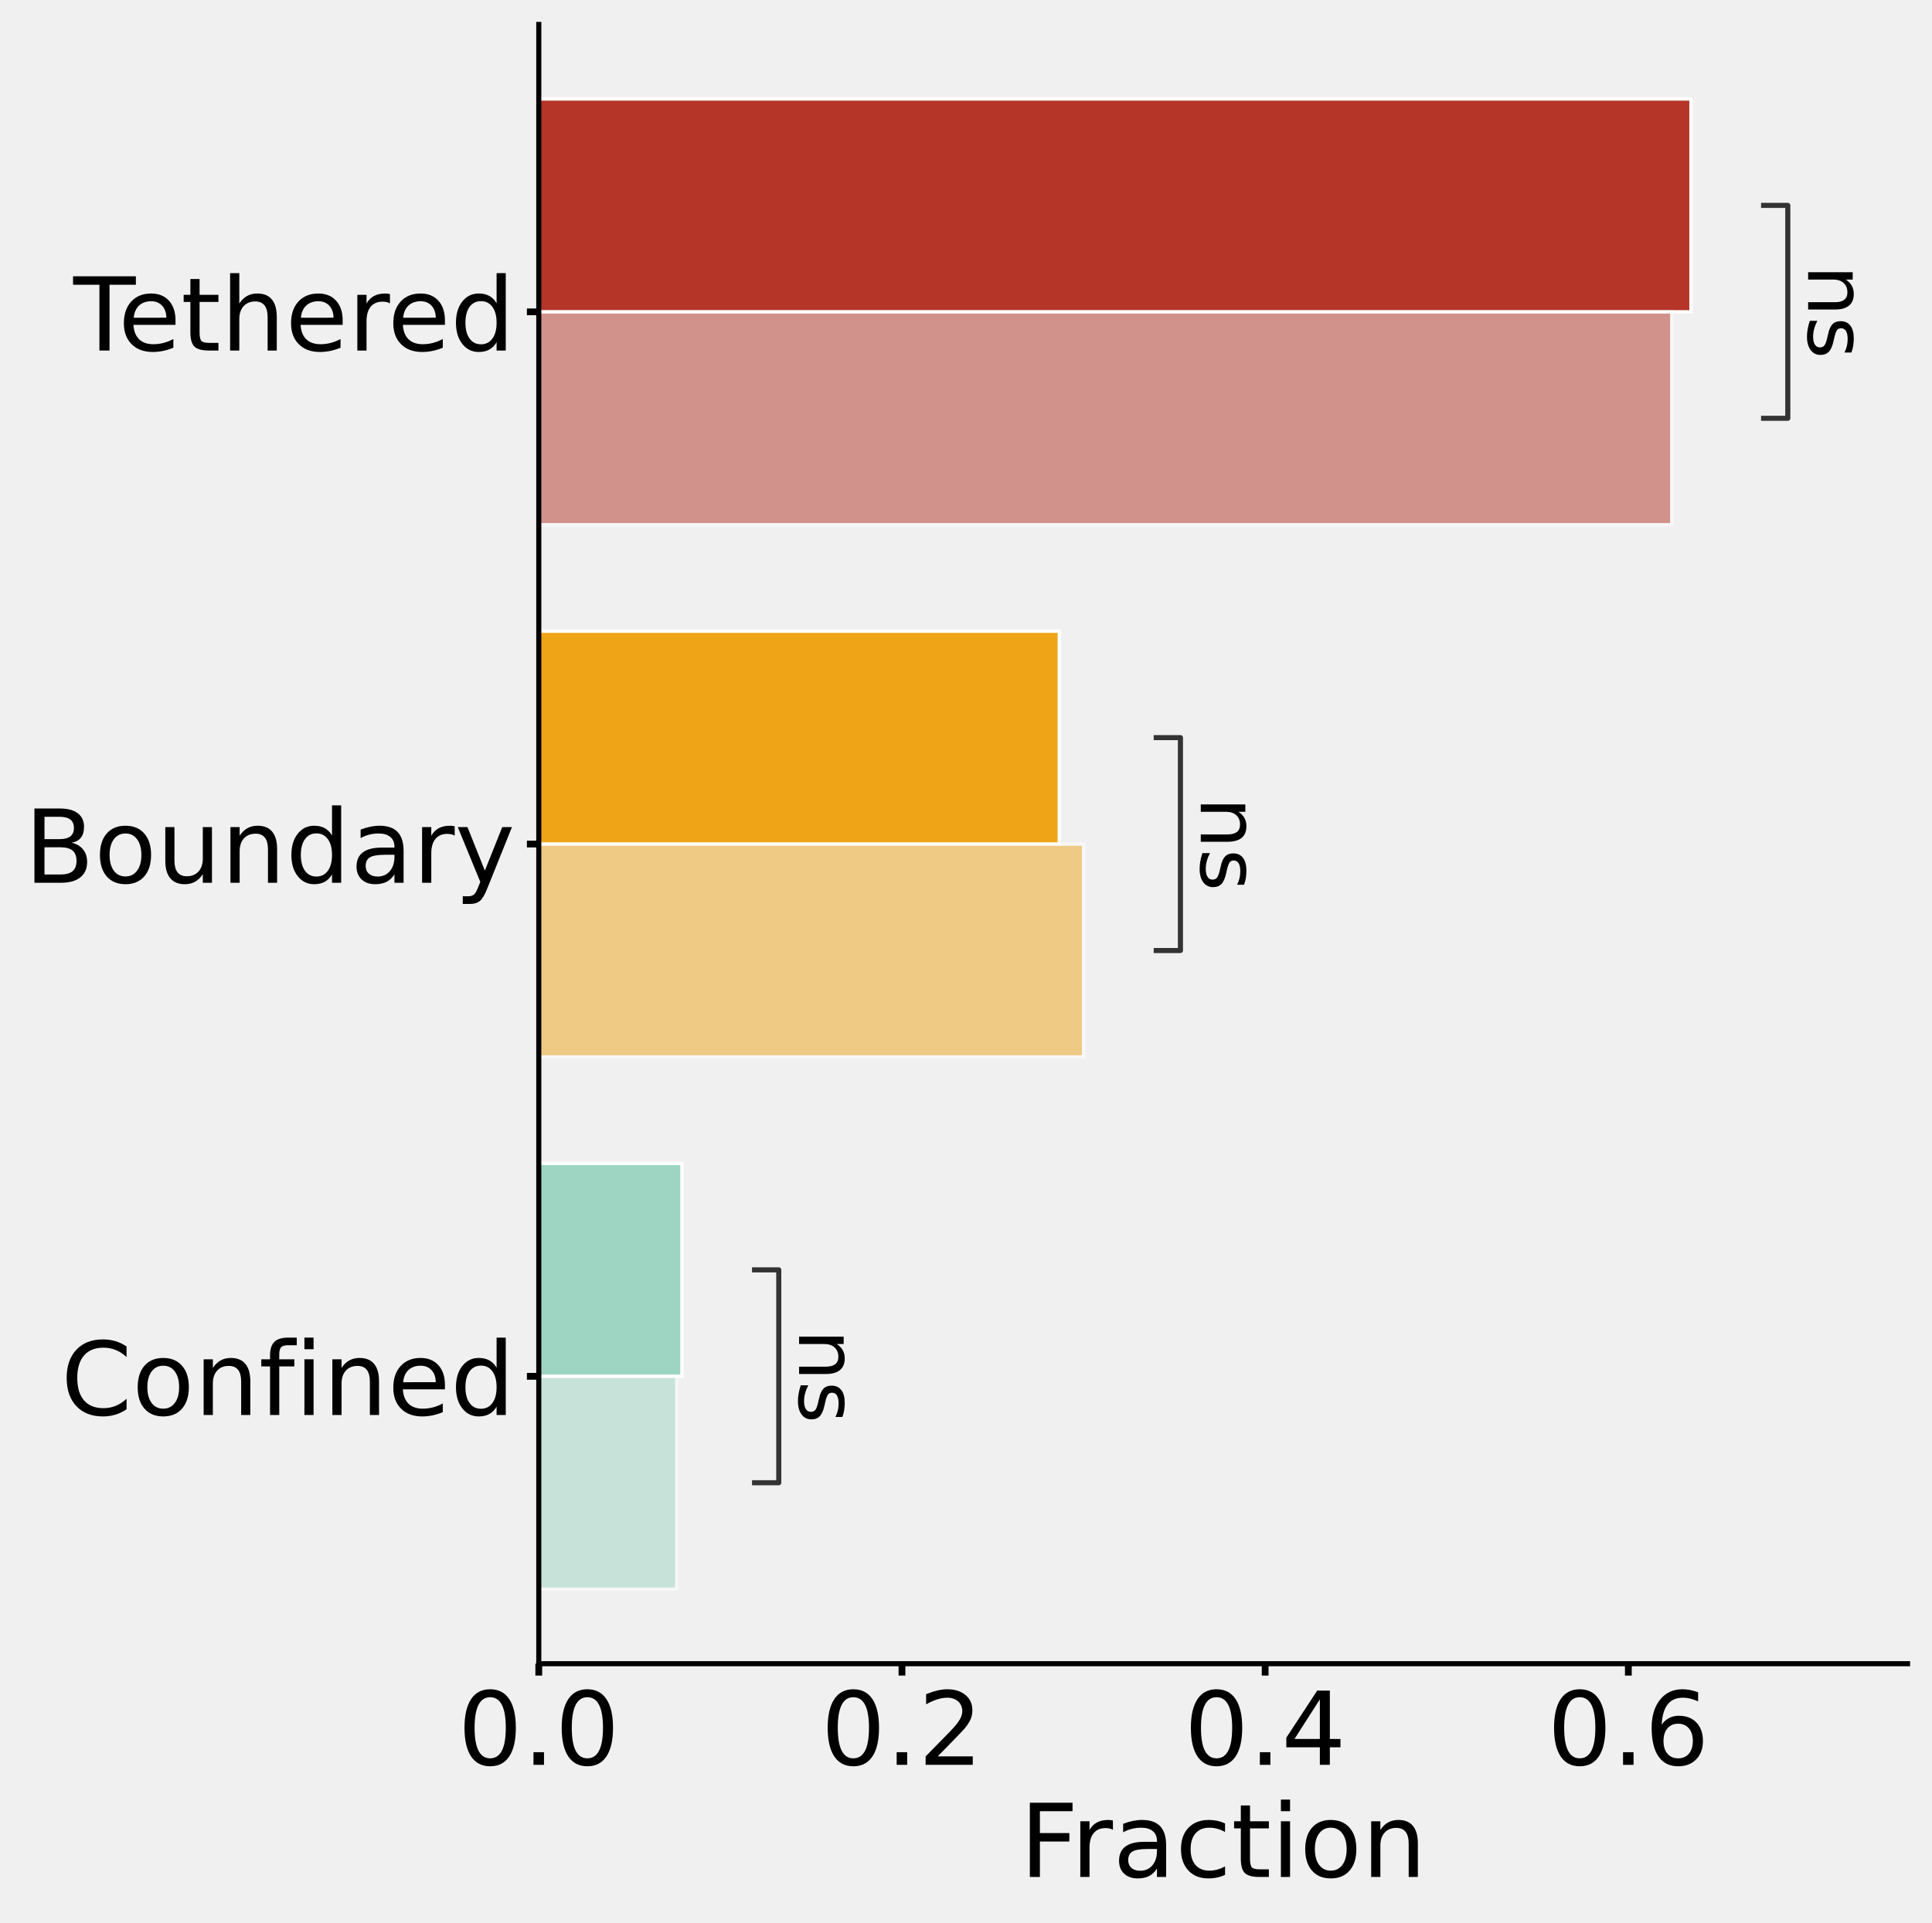
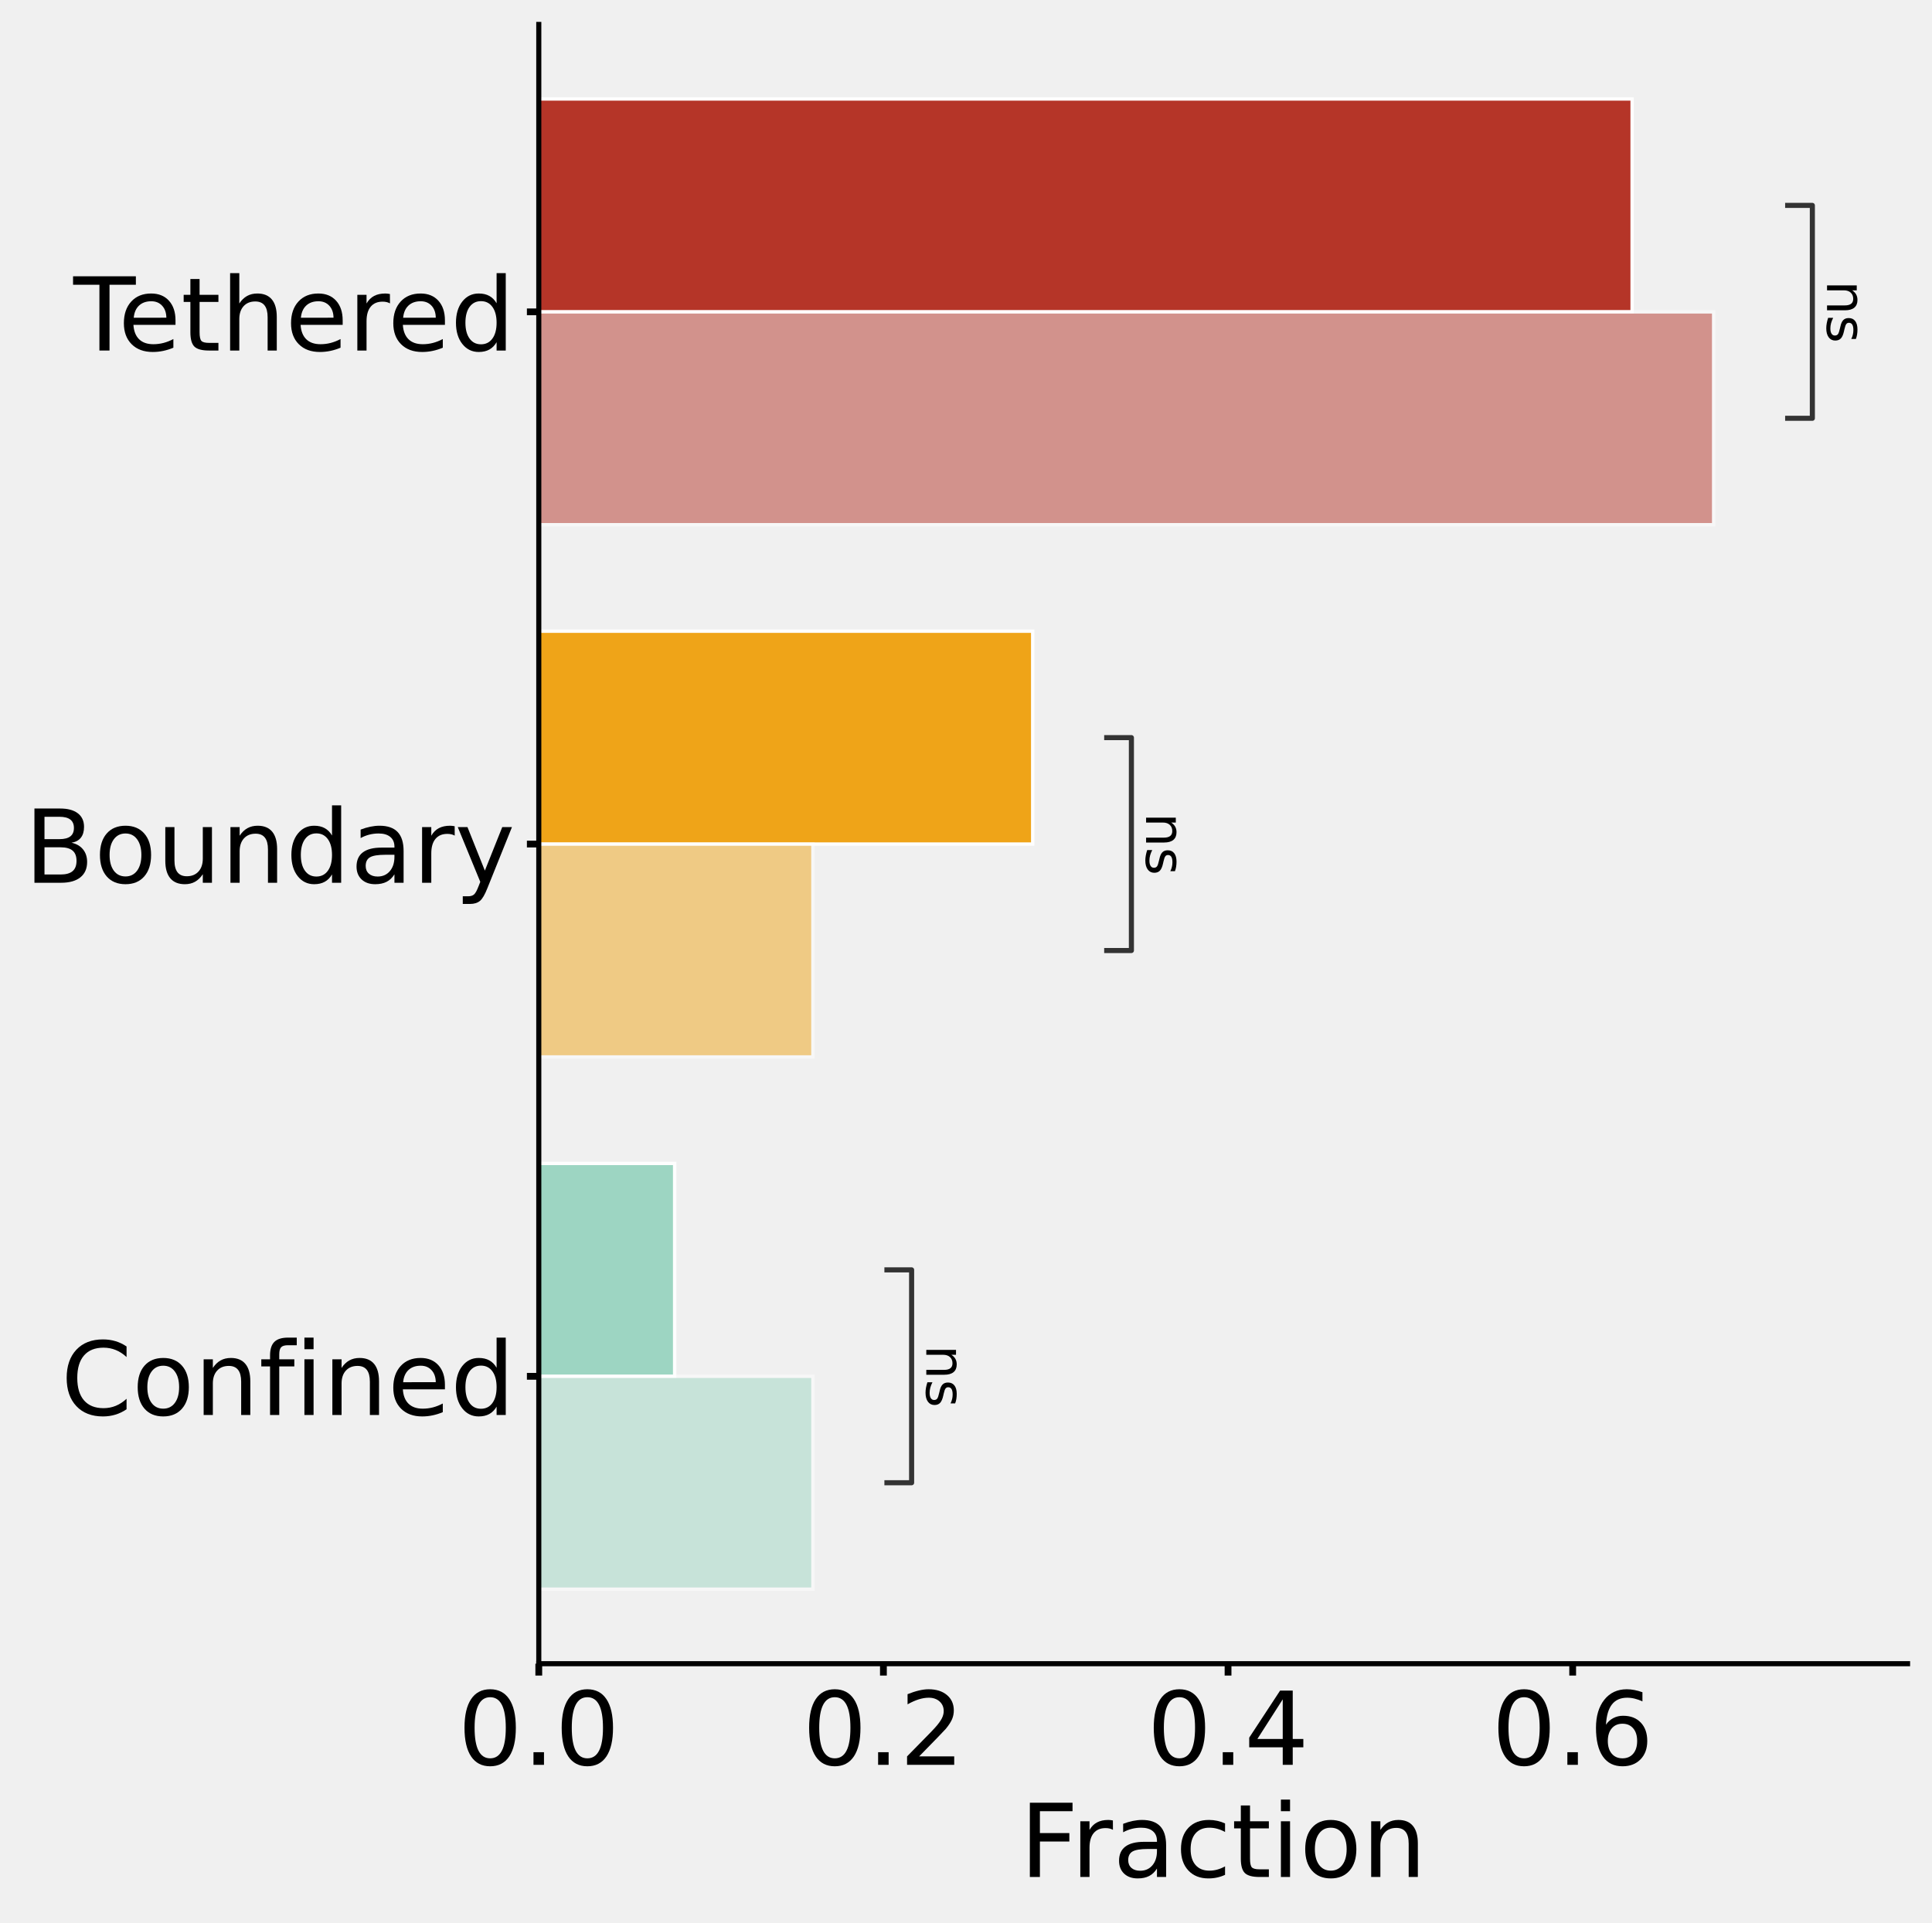
<svg xmlns="http://www.w3.org/2000/svg" xmlns:xlink="http://www.w3.org/1999/xlink" width="569.013pt" height="566.389pt" viewBox="0 0 569.013 566.389" version="1.1">
  <defs>
    <style type="text/css">*{stroke-linejoin: round; stroke-linecap: butt}</style>
  </defs>
  <g id="figure_1">
    <g id="patch_1">
      <path d="M 0 566.389  L 569.013 566.389  L 569.013 0  L 0 0  L 0 566.389  z " style="fill: none" />
    </g>
    <g id="axes_1">
      <g id="patch_2">
        <path d="M 158.683 490.12  L 561.813 490.12  L 561.813 7.2  L 158.683 7.2  L 158.683 490.12  z " style="fill: none" />
      </g>
      <g id="patch_3">
-         <path d="M 158.683 29.151  L 498.038 29.151  L 498.038 91.868  L 158.683 91.868  z " clip-path="url(#p377c1f86a9)" style="fill: #ae2012; opacity: 0.9; stroke: #ffffff; stroke-linejoin: miter" />
+         <path d="M 158.683 29.151  L 480.698 29.151  L 480.698 91.868  L 158.683 91.868  z " clip-path="url(#p7e81b44d6f)" style="fill: #ae2012; opacity: 0.9; stroke: #ffffff; stroke-linejoin: miter" />
      </g>
      <g id="patch_4">
-         <path d="M 158.683 185.943  L 311.988 185.943  L 311.988 248.66  L 158.683 248.66  z " clip-path="url(#p377c1f86a9)" style="fill: #ee9b00; opacity: 0.9; stroke: #ffffff; stroke-linejoin: miter" />
+         <path d="M 158.683 185.943  L 304.154 185.943  L 304.154 248.66  L 158.683 248.66  z " clip-path="url(#p7e81b44d6f)" style="fill: #ee9b00; opacity: 0.9; stroke: #ffffff; stroke-linejoin: miter" />
      </g>
      <g id="patch_5">
-         <path d="M 158.683 342.735  L 200.854 342.735  L 200.854 405.452  L 158.683 405.452  z " clip-path="url(#p377c1f86a9)" style="fill: #94d2bd; opacity: 0.9; stroke: #ffffff; stroke-linejoin: miter" />
+         <path d="M 158.683 342.735  L 198.699 342.735  L 198.699 405.452  L 158.683 405.452  z " clip-path="url(#p7e81b44d6f)" style="fill: #94d2bd; opacity: 0.9; stroke: #ffffff; stroke-linejoin: miter" />
      </g>
      <g id="patch_6">
-         <path d="M 158.683 91.868  L 492.391 91.868  L 492.391 154.585  L 158.683 154.585  z " clip-path="url(#p377c1f86a9)" style="fill: #ae2012; opacity: 0.45; stroke: #ffffff; stroke-linejoin: miter" />
+         <path d="M 158.683 91.868  L 504.708 91.868  L 504.708 154.585  L 158.683 154.585  z " clip-path="url(#p7e81b44d6f)" style="fill: #ae2012; opacity: 0.45; stroke: #ffffff; stroke-linejoin: miter" />
      </g>
      <g id="patch_7">
-         <path d="M 158.683 248.66  L 319.156 248.66  L 319.156 311.377  L 158.683 311.377  z " clip-path="url(#p377c1f86a9)" style="fill: #ee9b00; opacity: 0.45; stroke: #ffffff; stroke-linejoin: miter" />
+         <path d="M 158.683 248.66  L 239.422 248.66  L 239.422 311.377  L 158.683 311.377  z " clip-path="url(#p7e81b44d6f)" style="fill: #ee9b00; opacity: 0.45; stroke: #ffffff; stroke-linejoin: miter" />
      </g>
      <g id="patch_8">
-         <path d="M 158.683 405.452  L 199.333 405.452  L 199.333 468.169  L 158.683 468.169  z " clip-path="url(#p377c1f86a9)" style="fill: #94d2bd; opacity: 0.45; stroke: #ffffff; stroke-linejoin: miter" />
+         <path d="M 158.683 405.452  L 239.422 405.452  L 239.422 468.169  L 158.683 468.169  z " clip-path="url(#p7e81b44d6f)" style="fill: #94d2bd; opacity: 0.45; stroke: #ffffff; stroke-linejoin: miter" />
      </g>
      <g id="patch_9">
-         <path d="M 158.683 91.868  L 158.683 91.868  L 158.683 91.868  L 158.683 91.868  z " clip-path="url(#p377c1f86a9)" style="fill: #808080; stroke: #ffffff; stroke-linejoin: miter" />
+         <path d="M 158.683 91.868  L 158.683 91.868  L 158.683 91.868  L 158.683 91.868  z " clip-path="url(#p7e81b44d6f)" style="fill: #808080; stroke: #ffffff; stroke-linejoin: miter" />
      </g>
      <g id="patch_10">
-         <path d="M 158.683 91.868  L 158.683 91.868  L 158.683 91.868  L 158.683 91.868  z " clip-path="url(#p377c1f86a9)" style="fill: #808080; stroke: #ffffff; stroke-linejoin: miter" />
+         <path d="M 158.683 91.868  L 158.683 91.868  L 158.683 91.868  L 158.683 91.868  z " clip-path="url(#p7e81b44d6f)" style="fill: #808080; stroke: #ffffff; stroke-linejoin: miter" />
      </g>
      <g id="matplotlib.axis_1">
        <g id="xtick_1">
          <g id="line2d_1">
            <defs>
-               <path id="m9a70f101ea" d="M 0 0  L 0 3.5  " style="stroke: #000000; stroke-width: 2" />
+               <path id="mabb30097d1" d="M 0 0  L 0 3.5  " style="stroke: #000000; stroke-width: 2" />
            </defs>
            <g>
-               <use xlink:href="#m9a70f101ea" x="158.683" y="490.12" style="stroke: #000000; stroke-width: 2" />
+               <use xlink:href="#mabb30097d1" x="158.683" y="490.12" style="stroke: #000000; stroke-width: 2" />
            </g>
          </g>
          <g id="text_1">
            <g transform="translate(134.8281 519.9153) scale(0.3 -0.3)">
              <defs>
                <path id="DejaVuSans-30" d="M 2034 4250  Q 1547 4250 1301 3770  Q 1056 3291 1056 2328  Q 1056 1369 1301 889  Q 1547 409 2034 409  Q 2525 409 2770 889  Q 3016 1369 3016 2328  Q 3016 3291 2770 3770  Q 2525 4250 2034 4250  z M 2034 4750  Q 2819 4750 3233 4129  Q 3647 3509 3647 2328  Q 3647 1150 3233 529  Q 2819 -91 2034 -91  Q 1250 -91 836 529  Q 422 1150 422 2328  Q 422 3509 836 4129  Q 1250 4750 2034 4750  z " transform="scale(0.015625)" />
                <path id="DejaVuSans-2e" d="M 684 794  L 1344 794  L 1344 0  L 684 0  L 684 794  z " transform="scale(0.015625)" />
              </defs>
              <use xlink:href="#DejaVuSans-30" />
              <use xlink:href="#DejaVuSans-2e" transform="translate(63.62305 0)" />
              <use xlink:href="#DejaVuSans-30" transform="translate(95.41016 0)" />
            </g>
          </g>
        </g>
        <g id="xtick_2">
          <g id="line2d_2">
            <g>
-               <use xlink:href="#m9a70f101ea" x="265.649" y="490.12" style="stroke: #000000; stroke-width: 2" />
+               <use xlink:href="#mabb30097d1" x="260.183" y="490.12" style="stroke: #000000; stroke-width: 2" />
            </g>
          </g>
          <g id="text_2">
-             <g transform="translate(241.7945 519.9153) scale(0.3 -0.3)">
+             <g transform="translate(236.3287 519.9153) scale(0.3 -0.3)">
              <defs>
                <path id="DejaVuSans-32" d="M 1228 531  L 3431 531  L 3431 0  L 469 0  L 469 531  Q 828 903 1448 1529  Q 2069 2156 2228 2338  Q 2531 2678 2651 2914  Q 2772 3150 2772 3378  Q 2772 3750 2511 3984  Q 2250 4219 1831 4219  Q 1534 4219 1204 4116  Q 875 4013 500 3803  L 500 4441  Q 881 4594 1212 4672  Q 1544 4750 1819 4750  Q 2544 4750 2975 4387  Q 3406 4025 3406 3419  Q 3406 3131 3298 2873  Q 3191 2616 2906 2266  Q 2828 2175 2409 1742  Q 1991 1309 1228 531  z " transform="scale(0.015625)" />
              </defs>
              <use xlink:href="#DejaVuSans-30" />
              <use xlink:href="#DejaVuSans-2e" transform="translate(63.62305 0)" />
              <use xlink:href="#DejaVuSans-32" transform="translate(95.41016 0)" />
            </g>
          </g>
        </g>
        <g id="xtick_3">
          <g id="line2d_3">
            <g>
-               <use xlink:href="#m9a70f101ea" x="372.616" y="490.12" style="stroke: #000000; stroke-width: 2" />
+               <use xlink:href="#mabb30097d1" x="361.684" y="490.12" style="stroke: #000000; stroke-width: 2" />
            </g>
          </g>
          <g id="text_3">
-             <g transform="translate(348.7609 519.9153) scale(0.3 -0.3)">
+             <g transform="translate(337.8294 519.9153) scale(0.3 -0.3)">
              <defs>
                <path id="DejaVuSans-34" d="M 2419 4116  L 825 1625  L 2419 1625  L 2419 4116  z M 2253 4666  L 3047 4666  L 3047 1625  L 3713 1625  L 3713 1100  L 3047 1100  L 3047 0  L 2419 0  L 2419 1100  L 313 1100  L 313 1709  L 2253 4666  z " transform="scale(0.015625)" />
              </defs>
              <use xlink:href="#DejaVuSans-30" />
              <use xlink:href="#DejaVuSans-2e" transform="translate(63.62305 0)" />
              <use xlink:href="#DejaVuSans-34" transform="translate(95.41016 0)" />
            </g>
          </g>
        </g>
        <g id="xtick_4">
          <g id="line2d_4">
            <g>
-               <use xlink:href="#m9a70f101ea" x="479.582" y="490.12" style="stroke: #000000; stroke-width: 2" />
+               <use xlink:href="#mabb30097d1" x="463.185" y="490.12" style="stroke: #000000; stroke-width: 2" />
            </g>
          </g>
          <g id="text_4">
-             <g transform="translate(455.7273 519.9153) scale(0.3 -0.3)">
+             <g transform="translate(439.33 519.9153) scale(0.3 -0.3)">
              <defs>
                <path id="DejaVuSans-36" d="M 2113 2584  Q 1688 2584 1439 2293  Q 1191 2003 1191 1497  Q 1191 994 1439 701  Q 1688 409 2113 409  Q 2538 409 2786 701  Q 3034 994 3034 1497  Q 3034 2003 2786 2293  Q 2538 2584 2113 2584  z M 3366 4563  L 3366 3988  Q 3128 4100 2886 4159  Q 2644 4219 2406 4219  Q 1781 4219 1451 3797  Q 1122 3375 1075 2522  Q 1259 2794 1537 2939  Q 1816 3084 2150 3084  Q 2853 3084 3261 2657  Q 3669 2231 3669 1497  Q 3669 778 3244 343  Q 2819 -91 2113 -91  Q 1303 -91 875 529  Q 447 1150 447 2328  Q 447 3434 972 4092  Q 1497 4750 2381 4750  Q 2619 4750 2861 4703  Q 3103 4656 3366 4563  z " transform="scale(0.015625)" />
              </defs>
              <use xlink:href="#DejaVuSans-30" />
              <use xlink:href="#DejaVuSans-2e" transform="translate(63.62305 0)" />
              <use xlink:href="#DejaVuSans-36" transform="translate(95.41016 0)" />
            </g>
          </g>
        </g>
        <g id="text_5">
          <g transform="translate(300.3697 552.9497) scale(0.3 -0.3)">
            <defs>
              <path id="DejaVuSans-46" d="M 628 4666  L 3309 4666  L 3309 4134  L 1259 4134  L 1259 2759  L 3109 2759  L 3109 2228  L 1259 2228  L 1259 0  L 628 0  L 628 4666  z " transform="scale(0.015625)" />
              <path id="DejaVuSans-72" d="M 2631 2963  Q 2534 3019 2420 3045  Q 2306 3072 2169 3072  Q 1681 3072 1420 2755  Q 1159 2438 1159 1844  L 1159 0  L 581 0  L 581 3500  L 1159 3500  L 1159 2956  Q 1341 3275 1631 3429  Q 1922 3584 2338 3584  Q 2397 3584 2469 3576  Q 2541 3569 2628 3553  L 2631 2963  z " transform="scale(0.015625)" />
              <path id="DejaVuSans-61" d="M 2194 1759  Q 1497 1759 1228 1600  Q 959 1441 959 1056  Q 959 750 1161 570  Q 1363 391 1709 391  Q 2188 391 2477 730  Q 2766 1069 2766 1631  L 2766 1759  L 2194 1759  z M 3341 1997  L 3341 0  L 2766 0  L 2766 531  Q 2569 213 2275 61  Q 1981 -91 1556 -91  Q 1019 -91 701 211  Q 384 513 384 1019  Q 384 1609 779 1909  Q 1175 2209 1959 2209  L 2766 2209  L 2766 2266  Q 2766 2663 2505 2880  Q 2244 3097 1772 3097  Q 1472 3097 1187 3025  Q 903 2953 641 2809  L 641 3341  Q 956 3463 1253 3523  Q 1550 3584 1831 3584  Q 2591 3584 2966 3190  Q 3341 2797 3341 1997  z " transform="scale(0.015625)" />
              <path id="DejaVuSans-63" d="M 3122 3366  L 3122 2828  Q 2878 2963 2633 3030  Q 2388 3097 2138 3097  Q 1578 3097 1268 2742  Q 959 2388 959 1747  Q 959 1106 1268 751  Q 1578 397 2138 397  Q 2388 397 2633 464  Q 2878 531 3122 666  L 3122 134  Q 2881 22 2623 -34  Q 2366 -91 2075 -91  Q 1284 -91 818 406  Q 353 903 353 1747  Q 353 2603 823 3093  Q 1294 3584 2113 3584  Q 2378 3584 2631 3529  Q 2884 3475 3122 3366  z " transform="scale(0.015625)" />
              <path id="DejaVuSans-74" d="M 1172 4494  L 1172 3500  L 2356 3500  L 2356 3053  L 1172 3053  L 1172 1153  Q 1172 725 1289 603  Q 1406 481 1766 481  L 2356 481  L 2356 0  L 1766 0  Q 1100 0 847 248  Q 594 497 594 1153  L 594 3053  L 172 3053  L 172 3500  L 594 3500  L 594 4494  L 1172 4494  z " transform="scale(0.015625)" />
              <path id="DejaVuSans-69" d="M 603 3500  L 1178 3500  L 1178 0  L 603 0  L 603 3500  z M 603 4863  L 1178 4863  L 1178 4134  L 603 4134  L 603 4863  z " transform="scale(0.015625)" />
              <path id="DejaVuSans-6f" d="M 1959 3097  Q 1497 3097 1228 2736  Q 959 2375 959 1747  Q 959 1119 1226 758  Q 1494 397 1959 397  Q 2419 397 2687 759  Q 2956 1122 2956 1747  Q 2956 2369 2687 2733  Q 2419 3097 1959 3097  z M 1959 3584  Q 2709 3584 3137 3096  Q 3566 2609 3566 1747  Q 3566 888 3137 398  Q 2709 -91 1959 -91  Q 1206 -91 779 398  Q 353 888 353 1747  Q 353 2609 779 3096  Q 1206 3584 1959 3584  z " transform="scale(0.015625)" />
              <path id="DejaVuSans-6e" d="M 3513 2113  L 3513 0  L 2938 0  L 2938 2094  Q 2938 2591 2744 2837  Q 2550 3084 2163 3084  Q 1697 3084 1428 2787  Q 1159 2491 1159 1978  L 1159 0  L 581 0  L 581 3500  L 1159 3500  L 1159 2956  Q 1366 3272 1645 3428  Q 1925 3584 2291 3584  Q 2894 3584 3203 3211  Q 3513 2838 3513 2113  z " transform="scale(0.015625)" />
            </defs>
            <use xlink:href="#DejaVuSans-46" />
            <use xlink:href="#DejaVuSans-72" transform="translate(50.26953 0)" />
            <use xlink:href="#DejaVuSans-61" transform="translate(91.38281 0)" />
            <use xlink:href="#DejaVuSans-63" transform="translate(152.6621 0)" />
            <use xlink:href="#DejaVuSans-74" transform="translate(207.6426 0)" />
            <use xlink:href="#DejaVuSans-69" transform="translate(246.8516 0)" />
            <use xlink:href="#DejaVuSans-6f" transform="translate(274.6348 0)" />
            <use xlink:href="#DejaVuSans-6e" transform="translate(335.8164 0)" />
          </g>
        </g>
      </g>
      <g id="matplotlib.axis_2">
        <g id="ytick_1">
          <g id="line2d_5">
            <defs>
-               <path id="m6d8dbdc36f" d="M 0 0  L -3.5 0  " style="stroke: #000000; stroke-width: 2" />
+               <path id="m6a58c9e767" d="M 0 0  L -3.5 0  " style="stroke: #000000; stroke-width: 2" />
            </defs>
            <g>
-               <use xlink:href="#m6d8dbdc36f" x="158.683" y="91.868" style="stroke: #000000; stroke-width: 2" />
+               <use xlink:href="#m6a58c9e767" x="158.683" y="91.868" style="stroke: #000000; stroke-width: 2" />
            </g>
          </g>
          <g id="text_6">
            <g transform="translate(21.60469 103.2654) scale(0.3 -0.3)">
              <defs>
                <path id="DejaVuSans-54" d="M -19 4666  L 3928 4666  L 3928 4134  L 2272 4134  L 2272 0  L 1638 0  L 1638 4134  L -19 4134  L -19 4666  z " transform="scale(0.015625)" />
                <path id="DejaVuSans-65" d="M 3597 1894  L 3597 1613  L 953 1613  Q 991 1019 1311 708  Q 1631 397 2203 397  Q 2534 397 2845 478  Q 3156 559 3463 722  L 3463 178  Q 3153 47 2828 -22  Q 2503 -91 2169 -91  Q 1331 -91 842 396  Q 353 884 353 1716  Q 353 2575 817 3079  Q 1281 3584 2069 3584  Q 2775 3584 3186 3129  Q 3597 2675 3597 1894  z M 3022 2063  Q 3016 2534 2758 2815  Q 2500 3097 2075 3097  Q 1594 3097 1305 2825  Q 1016 2553 972 2059  L 3022 2063  z " transform="scale(0.015625)" />
                <path id="DejaVuSans-68" d="M 3513 2113  L 3513 0  L 2938 0  L 2938 2094  Q 2938 2591 2744 2837  Q 2550 3084 2163 3084  Q 1697 3084 1428 2787  Q 1159 2491 1159 1978  L 1159 0  L 581 0  L 581 4863  L 1159 4863  L 1159 2956  Q 1366 3272 1645 3428  Q 1925 3584 2291 3584  Q 2894 3584 3203 3211  Q 3513 2838 3513 2113  z " transform="scale(0.015625)" />
                <path id="DejaVuSans-64" d="M 2906 2969  L 2906 4863  L 3481 4863  L 3481 0  L 2906 0  L 2906 525  Q 2725 213 2448 61  Q 2172 -91 1784 -91  Q 1150 -91 751 415  Q 353 922 353 1747  Q 353 2572 751 3078  Q 1150 3584 1784 3584  Q 2172 3584 2448 3432  Q 2725 3281 2906 2969  z M 947 1747  Q 947 1113 1208 752  Q 1469 391 1925 391  Q 2381 391 2643 752  Q 2906 1113 2906 1747  Q 2906 2381 2643 2742  Q 2381 3103 1925 3103  Q 1469 3103 1208 2742  Q 947 2381 947 1747  z " transform="scale(0.015625)" />
              </defs>
              <use xlink:href="#DejaVuSans-54" />
              <use xlink:href="#DejaVuSans-65" transform="translate(44.08398 0)" />
              <use xlink:href="#DejaVuSans-74" transform="translate(105.6074 0)" />
              <use xlink:href="#DejaVuSans-68" transform="translate(144.8164 0)" />
              <use xlink:href="#DejaVuSans-65" transform="translate(208.1953 0)" />
              <use xlink:href="#DejaVuSans-72" transform="translate(269.7188 0)" />
              <use xlink:href="#DejaVuSans-65" transform="translate(308.582 0)" />
              <use xlink:href="#DejaVuSans-64" transform="translate(370.1055 0)" />
            </g>
          </g>
        </g>
        <g id="ytick_2">
          <g id="line2d_6">
            <g>
-               <use xlink:href="#m6d8dbdc36f" x="158.683" y="248.66" style="stroke: #000000; stroke-width: 2" />
+               <use xlink:href="#m6a58c9e767" x="158.683" y="248.66" style="stroke: #000000; stroke-width: 2" />
            </g>
          </g>
          <g id="text_7">
            <g transform="translate(7.2 260.0577) scale(0.3 -0.3)">
              <defs>
                <path id="DejaVuSans-42" d="M 1259 2228  L 1259 519  L 2272 519  Q 2781 519 3026 730  Q 3272 941 3272 1375  Q 3272 1813 3026 2020  Q 2781 2228 2272 2228  L 1259 2228  z M 1259 4147  L 1259 2741  L 2194 2741  Q 2656 2741 2882 2914  Q 3109 3088 3109 3444  Q 3109 3797 2882 3972  Q 2656 4147 2194 4147  L 1259 4147  z M 628 4666  L 2241 4666  Q 2963 4666 3353 4366  Q 3744 4066 3744 3513  Q 3744 3084 3544 2831  Q 3344 2578 2956 2516  Q 3422 2416 3680 2098  Q 3938 1781 3938 1306  Q 3938 681 3513 340  Q 3088 0 2303 0  L 628 0  L 628 4666  z " transform="scale(0.015625)" />
                <path id="DejaVuSans-75" d="M 544 1381  L 544 3500  L 1119 3500  L 1119 1403  Q 1119 906 1312 657  Q 1506 409 1894 409  Q 2359 409 2629 706  Q 2900 1003 2900 1516  L 2900 3500  L 3475 3500  L 3475 0  L 2900 0  L 2900 538  Q 2691 219 2414 64  Q 2138 -91 1772 -91  Q 1169 -91 856 284  Q 544 659 544 1381  z M 1991 3584  L 1991 3584  z " transform="scale(0.015625)" />
                <path id="DejaVuSans-79" d="M 2059 -325  Q 1816 -950 1584 -1140  Q 1353 -1331 966 -1331  L 506 -1331  L 506 -850  L 844 -850  Q 1081 -850 1212 -737  Q 1344 -625 1503 -206  L 1606 56  L 191 3500  L 800 3500  L 1894 763  L 2988 3500  L 3597 3500  L 2059 -325  z " transform="scale(0.015625)" />
              </defs>
              <use xlink:href="#DejaVuSans-42" />
              <use xlink:href="#DejaVuSans-6f" transform="translate(68.60352 0)" />
              <use xlink:href="#DejaVuSans-75" transform="translate(129.7852 0)" />
              <use xlink:href="#DejaVuSans-6e" transform="translate(193.1641 0)" />
              <use xlink:href="#DejaVuSans-64" transform="translate(256.543 0)" />
              <use xlink:href="#DejaVuSans-61" transform="translate(320.0195 0)" />
              <use xlink:href="#DejaVuSans-72" transform="translate(381.2988 0)" />
              <use xlink:href="#DejaVuSans-79" transform="translate(422.4121 0)" />
            </g>
          </g>
        </g>
        <g id="ytick_3">
          <g id="line2d_7">
            <g>
-               <use xlink:href="#m6d8dbdc36f" x="158.683" y="405.452" style="stroke: #000000; stroke-width: 2" />
+               <use xlink:href="#m6a58c9e767" x="158.683" y="405.452" style="stroke: #000000; stroke-width: 2" />
            </g>
          </g>
          <g id="text_8">
            <g transform="translate(17.95312 416.8499) scale(0.3 -0.3)">
              <defs>
                <path id="DejaVuSans-43" d="M 4122 4306  L 4122 3641  Q 3803 3938 3442 4084  Q 3081 4231 2675 4231  Q 1875 4231 1450 3742  Q 1025 3253 1025 2328  Q 1025 1406 1450 917  Q 1875 428 2675 428  Q 3081 428 3442 575  Q 3803 722 4122 1019  L 4122 359  Q 3791 134 3420 21  Q 3050 -91 2638 -91  Q 1578 -91 968 557  Q 359 1206 359 2328  Q 359 3453 968 4101  Q 1578 4750 2638 4750  Q 3056 4750 3426 4639  Q 3797 4528 4122 4306  z " transform="scale(0.015625)" />
                <path id="DejaVuSans-66" d="M 2375 4863  L 2375 4384  L 1825 4384  Q 1516 4384 1395 4259  Q 1275 4134 1275 3809  L 1275 3500  L 2222 3500  L 2222 3053  L 1275 3053  L 1275 0  L 697 0  L 697 3053  L 147 3053  L 147 3500  L 697 3500  L 697 3744  Q 697 4328 969 4595  Q 1241 4863 1831 4863  L 2375 4863  z " transform="scale(0.015625)" />
              </defs>
              <use xlink:href="#DejaVuSans-43" />
              <use xlink:href="#DejaVuSans-6f" transform="translate(69.82422 0)" />
              <use xlink:href="#DejaVuSans-6e" transform="translate(131.0059 0)" />
              <use xlink:href="#DejaVuSans-66" transform="translate(194.3848 0)" />
              <use xlink:href="#DejaVuSans-69" transform="translate(229.5898 0)" />
              <use xlink:href="#DejaVuSans-6e" transform="translate(257.373 0)" />
              <use xlink:href="#DejaVuSans-65" transform="translate(320.752 0)" />
              <use xlink:href="#DejaVuSans-64" transform="translate(382.2754 0)" />
            </g>
          </g>
        </g>
      </g>
      <g id="line2d_8">
-         <path clip-path="url(#p377c1f86a9)" style="fill: none; stroke: #424242; stroke-width: 2.25; stroke-linecap: square" />
+         <path clip-path="url(#p7e81b44d6f)" style="fill: none; stroke: #424242; stroke-width: 2.25; stroke-linecap: square" />
      </g>
      <g id="line2d_9">
-         <path clip-path="url(#p377c1f86a9)" style="fill: none; stroke: #424242; stroke-width: 2.25; stroke-linecap: square" />
+         <path clip-path="url(#p7e81b44d6f)" style="fill: none; stroke: #424242; stroke-width: 2.25; stroke-linecap: square" />
      </g>
      <g id="line2d_10">
-         <path clip-path="url(#p377c1f86a9)" style="fill: none; stroke: #424242; stroke-width: 2.25; stroke-linecap: square" />
+         <path clip-path="url(#p7e81b44d6f)" style="fill: none; stroke: #424242; stroke-width: 2.25; stroke-linecap: square" />
      </g>
      <g id="line2d_11">
-         <path clip-path="url(#p377c1f86a9)" style="fill: none; stroke: #424242; stroke-width: 2.25; stroke-linecap: square" />
+         <path clip-path="url(#p7e81b44d6f)" style="fill: none; stroke: #424242; stroke-width: 2.25; stroke-linecap: square" />
      </g>
      <g id="line2d_12">
-         <path clip-path="url(#p377c1f86a9)" style="fill: none; stroke: #424242; stroke-width: 2.25; stroke-linecap: square" />
+         <path clip-path="url(#p7e81b44d6f)" style="fill: none; stroke: #424242; stroke-width: 2.25; stroke-linecap: square" />
      </g>
      <g id="line2d_13">
-         <path clip-path="url(#p377c1f86a9)" style="fill: none; stroke: #424242; stroke-width: 2.25; stroke-linecap: square" />
+         <path clip-path="url(#p7e81b44d6f)" style="fill: none; stroke: #424242; stroke-width: 2.25; stroke-linecap: square" />
      </g>
      <g id="line2d_14">
-         <path d="M 340.535 217.302  L 347.662 217.302  L 347.662 280.018  L 340.535 280.018  " style="fill: none; stroke: #333333; stroke-width: 1.5; stroke-linecap: square" />
+         <path d="M 325.954 217.302  L 333.221 217.302  L 333.221 280.018  L 325.954 280.018  " style="fill: none; stroke: #333333; stroke-width: 1.5; stroke-linecap: square" />
      </g>
      <g id="line2d_15">
-         <path d="M 519.418 60.509  L 526.544 60.509  L 526.544 123.226  L 519.418 123.226  " style="fill: none; stroke: #333333; stroke-width: 1.5; stroke-linecap: square" />
+         <path d="M 526.507 60.509  L 533.774 60.509  L 533.774 123.226  L 526.507 123.226  " style="fill: none; stroke: #333333; stroke-width: 1.5; stroke-linecap: square" />
      </g>
      <g id="line2d_16">
-         <path d="M 222.234 374.094  L 229.36 374.094  L 229.36 436.811  L 222.234 436.811  " style="fill: none; stroke: #333333; stroke-width: 1.5; stroke-linecap: square" />
+         <path d="M 261.221 374.094  L 268.488 374.094  L 268.488 436.811  L 261.221 436.811  " style="fill: none; stroke: #333333; stroke-width: 1.5; stroke-linecap: square" />
      </g>
      <g id="patch_11">
        <path d="M 158.683 490.12  L 158.683 7.2  " style="fill: none; stroke: #000000; stroke-width: 1.5; stroke-linejoin: miter; stroke-linecap: square" />
      </g>
      <g id="patch_12">
        <path d="M 158.683 490.12  L 561.813 490.12  " style="fill: none; stroke: #000000; stroke-width: 1.5; stroke-linejoin: miter; stroke-linecap: square" />
      </g>
      <g id="text_9">
-         <g transform="translate(353.6531 234.8038) rotate(-270) scale(0.24 -0.24)">
+         <g transform="translate(337.5481 239.4225) rotate(-270) scale(0.16 -0.16)">
          <defs>
            <path id="DejaVuSans-73" d="M 2834 3397  L 2834 2853  Q 2591 2978 2328 3040  Q 2066 3103 1784 3103  Q 1356 3103 1142 2972  Q 928 2841 928 2578  Q 928 2378 1081 2264  Q 1234 2150 1697 2047  L 1894 2003  Q 2506 1872 2764 1633  Q 3022 1394 3022 966  Q 3022 478 2636 193  Q 2250 -91 1575 -91  Q 1294 -91 989 -36  Q 684 19 347 128  L 347 722  Q 666 556 975 473  Q 1284 391 1588 391  Q 1994 391 2212 530  Q 2431 669 2431 922  Q 2431 1156 2273 1281  Q 2116 1406 1581 1522  L 1381 1569  Q 847 1681 609 1914  Q 372 2147 372 2553  Q 372 3047 722 3315  Q 1072 3584 1716 3584  Q 2034 3584 2315 3537  Q 2597 3491 2834 3397  z " transform="scale(0.015625)" />
          </defs>
          <use xlink:href="#DejaVuSans-6e" />
          <use xlink:href="#DejaVuSans-73" transform="translate(63.37891 0)" />
        </g>
      </g>
      <g id="text_10">
-         <g transform="translate(532.5353 78.01154) rotate(-270) scale(0.24 -0.24)">
+         <g transform="translate(538.1012 82.63029) rotate(-270) scale(0.16 -0.16)">
          <use xlink:href="#DejaVuSans-6e" />
          <use xlink:href="#DejaVuSans-73" transform="translate(63.37891 0)" />
        </g>
      </g>
      <g id="text_11">
-         <g transform="translate(235.3513 391.596) rotate(-270) scale(0.24 -0.24)">
+         <g transform="translate(272.8155 396.2147) rotate(-270) scale(0.16 -0.16)">
          <use xlink:href="#DejaVuSans-6e" />
          <use xlink:href="#DejaVuSans-73" transform="translate(63.37891 0)" />
        </g>
      </g>
    </g>
  </g>
  <defs>
-     <clipPath id="p377c1f86a9">
+     <clipPath id="p7e81b44d6f">
      <rect x="158.683" y="7.2" width="403.13" height="482.92" />
    </clipPath>
  </defs>
</svg>
